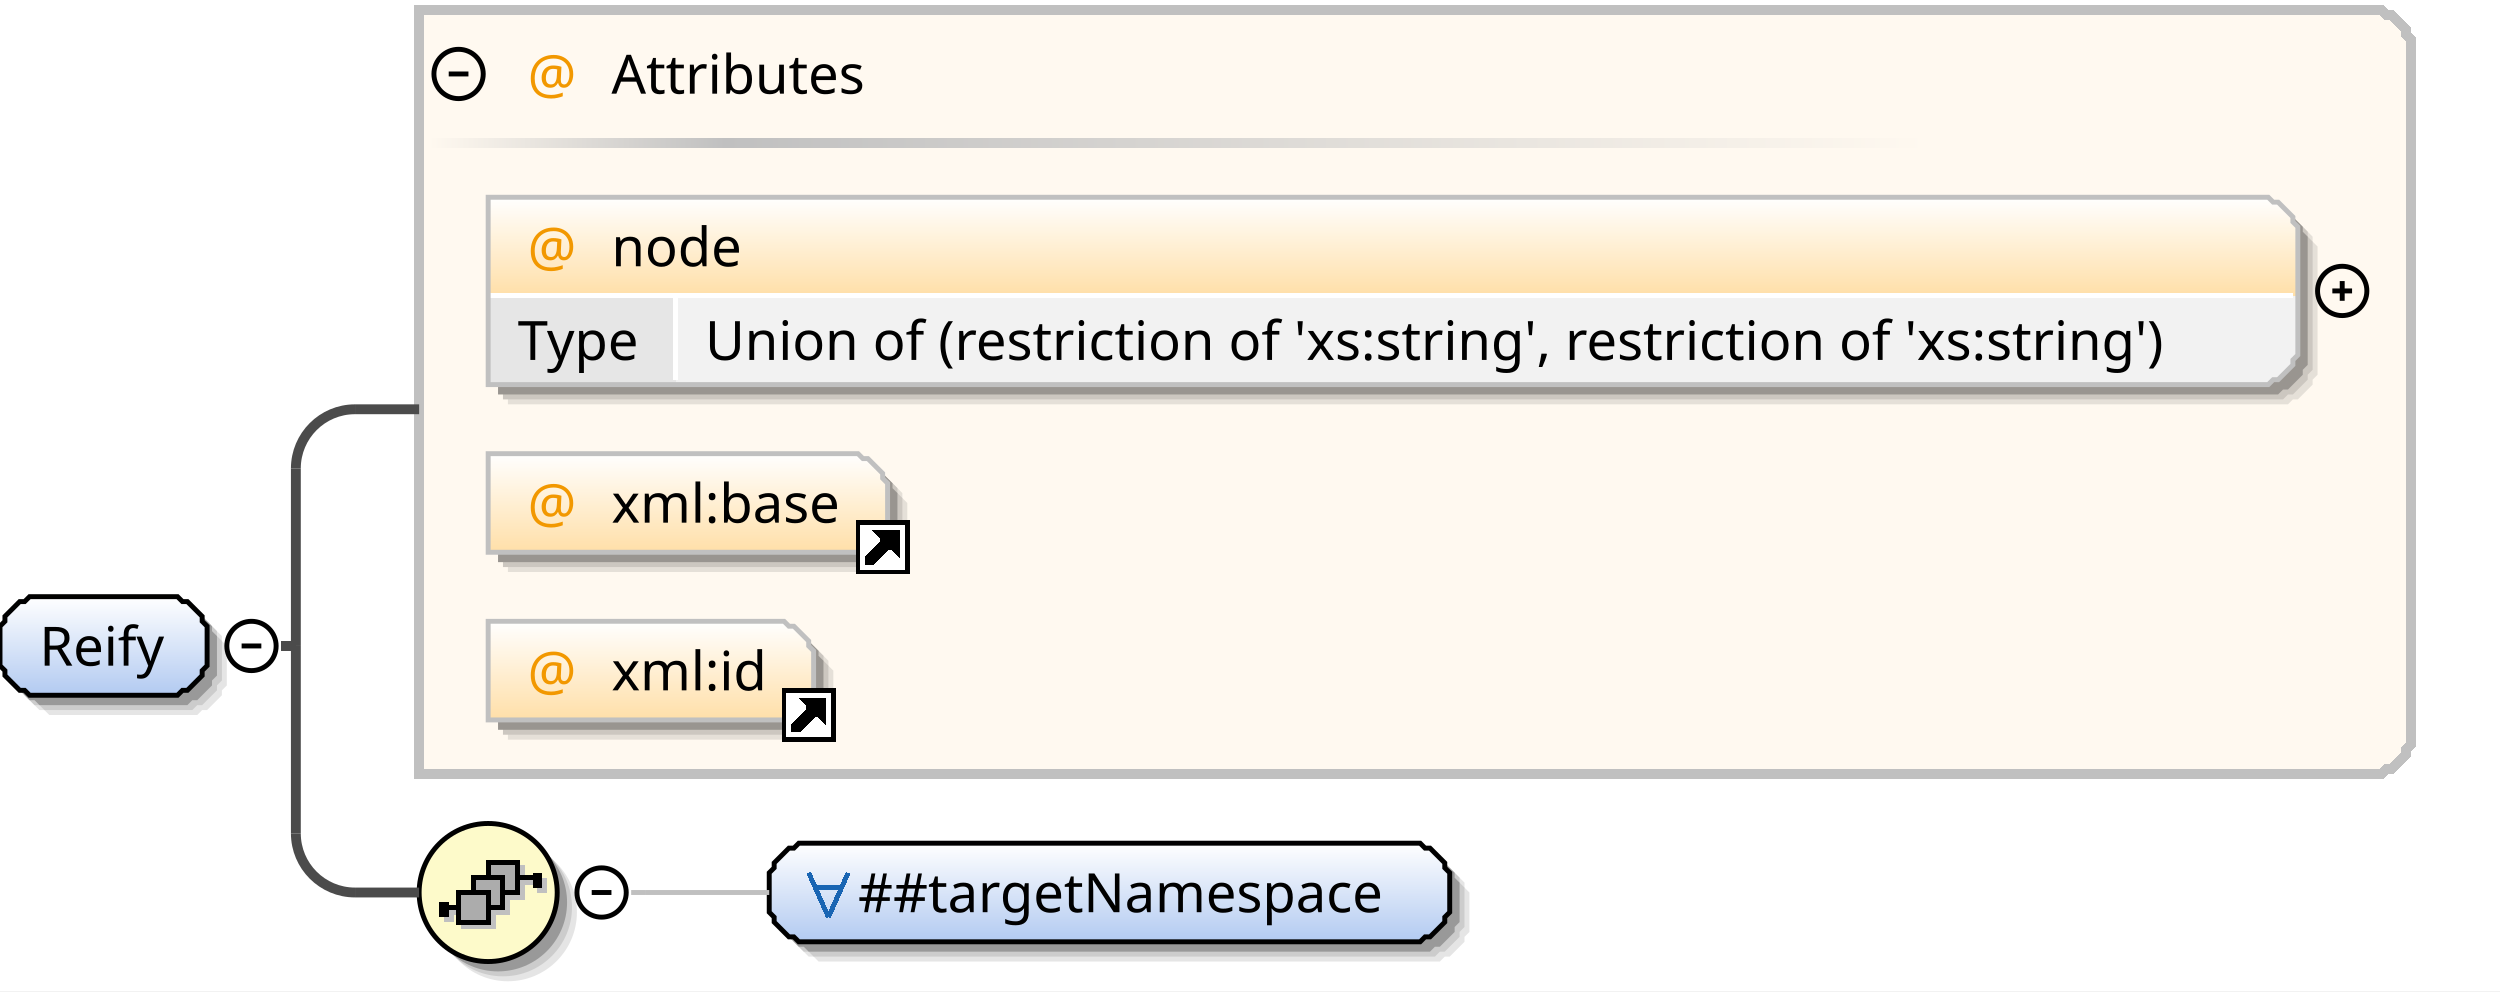
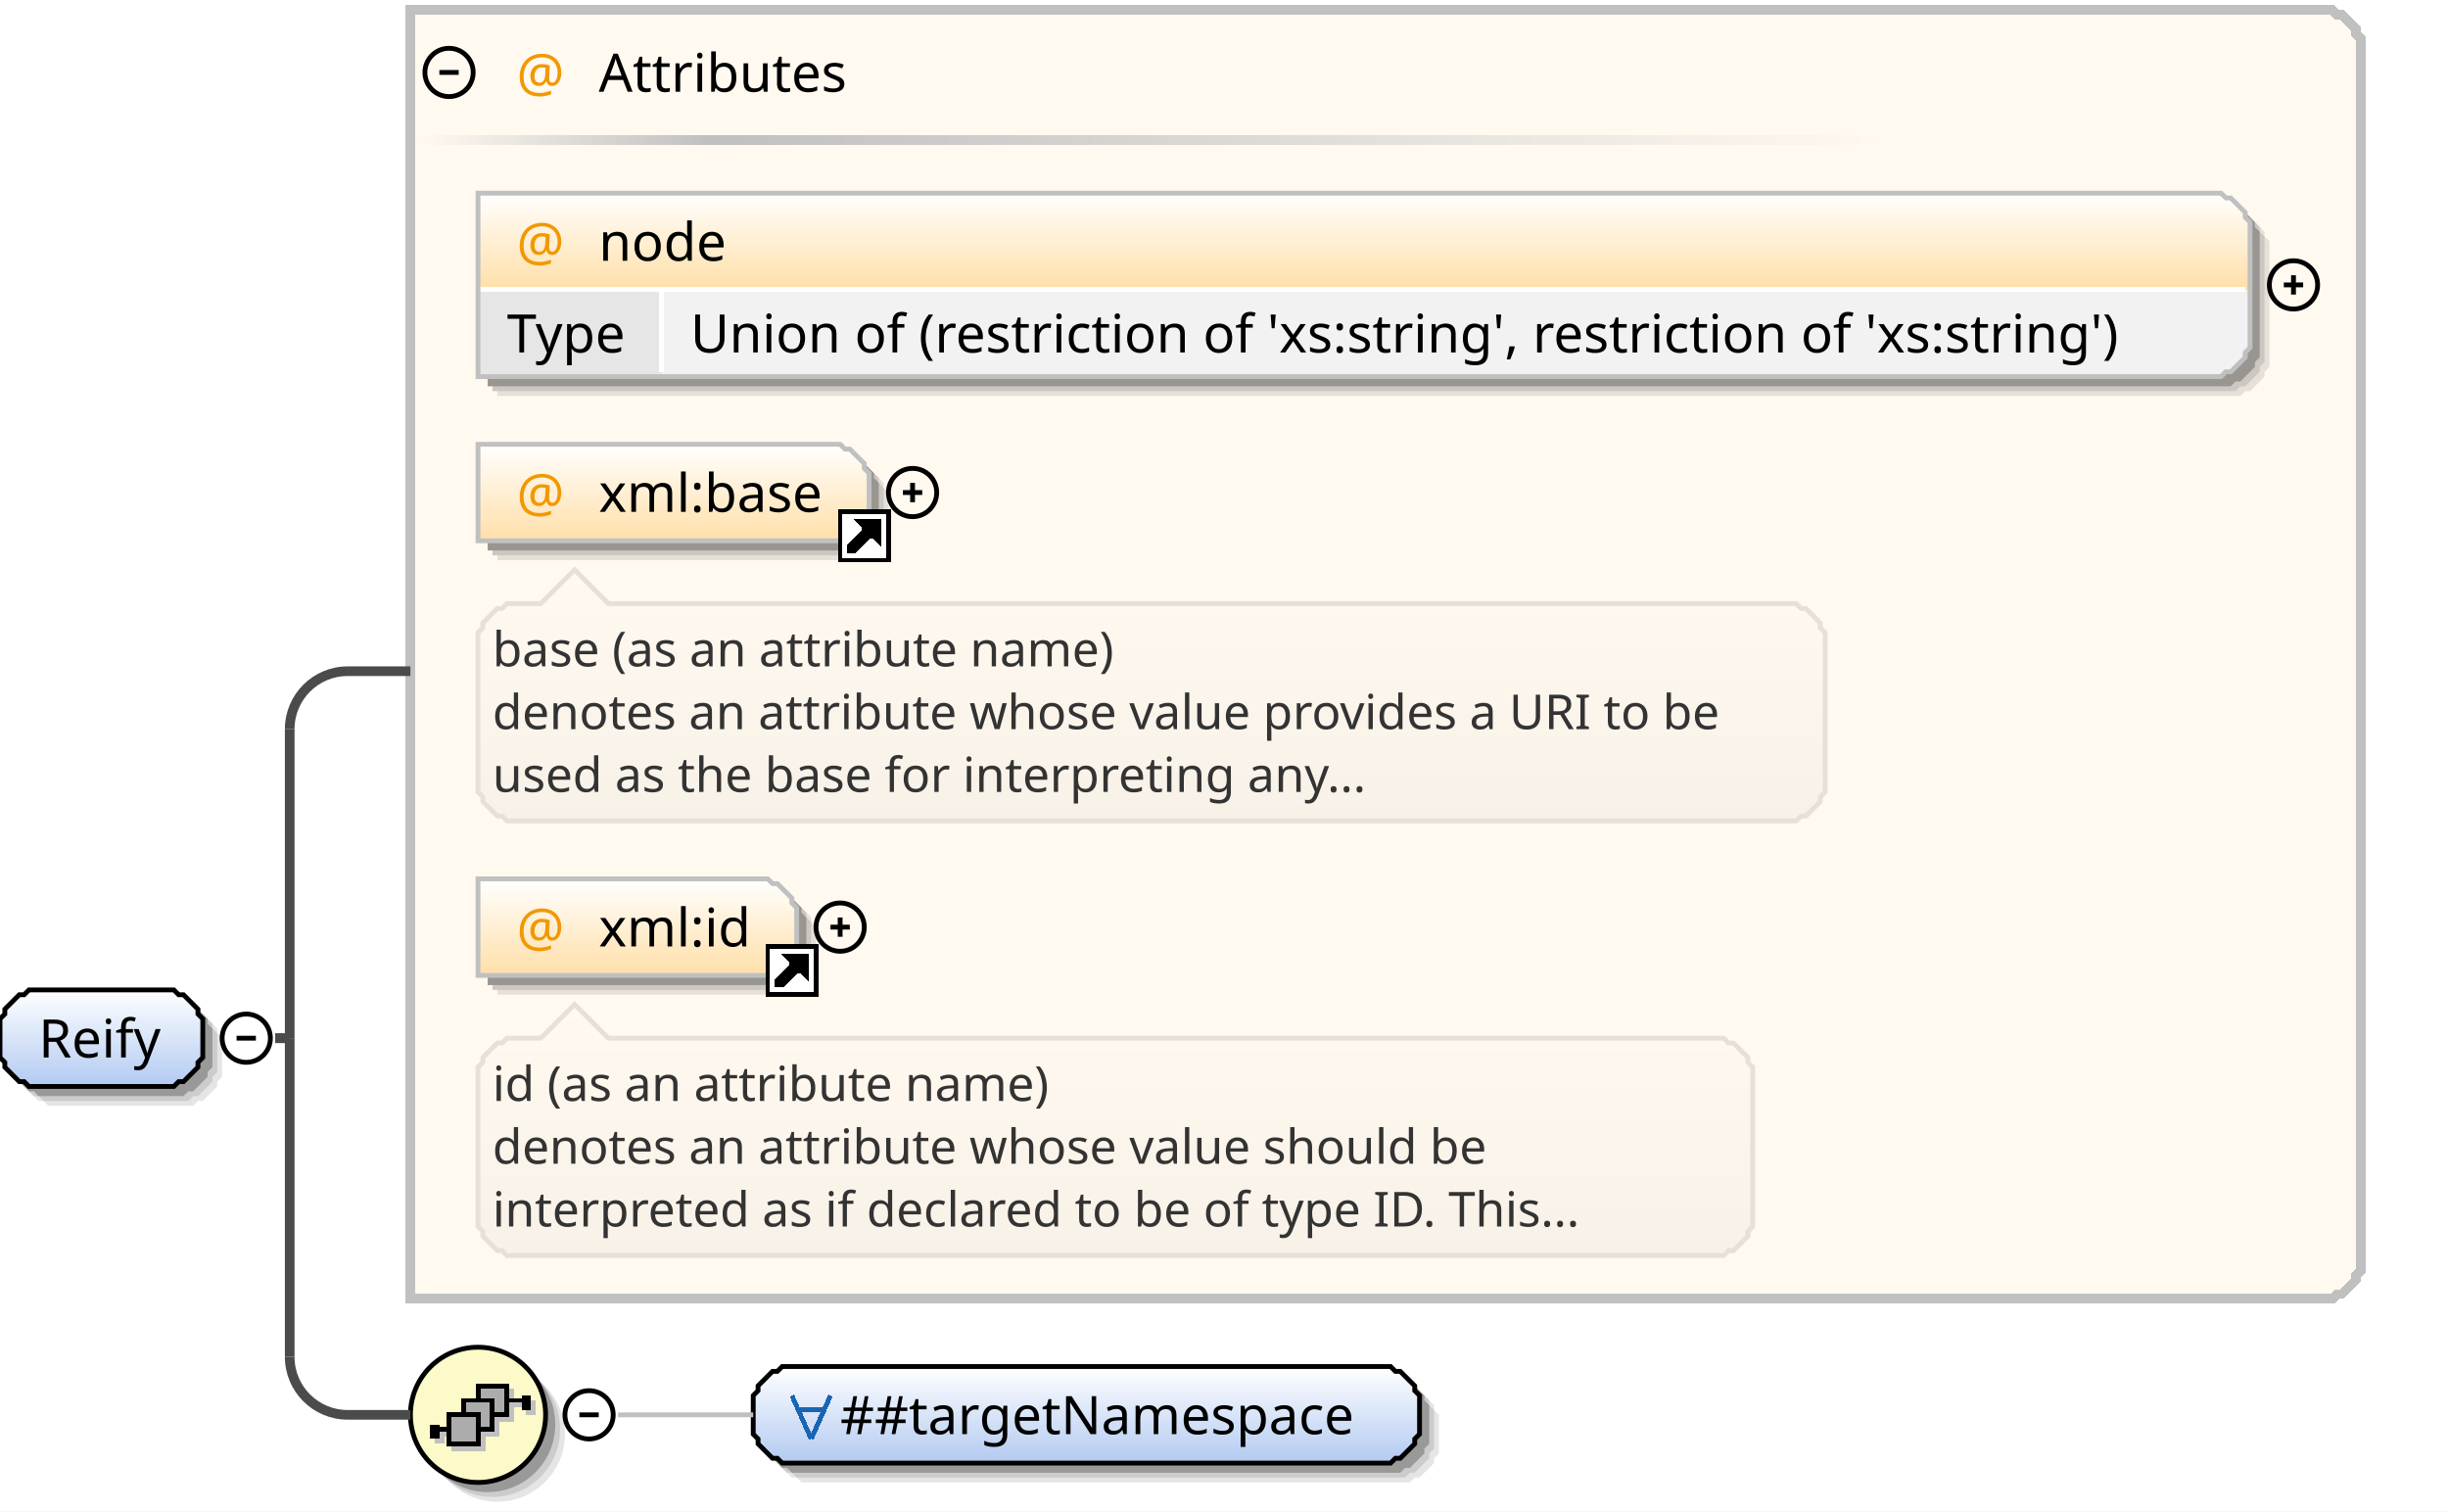
- <svg xmlns="http://www.w3.org/2000/svg" color-interpolation="auto" color-rendering="auto" fill="black" fill-opacity="1" font-family="'Dialog'" font-size="12" font-style="normal" font-weight="normal" height="201" image-rendering="auto" shape-rendering="auto" stroke="black" stroke-dasharray="none" stroke-dashoffset="0" stroke-linecap="square" stroke-linejoin="miter" stroke-miterlimit="10" stroke-opacity="1" stroke-width="1" text-rendering="auto" width="507">
+ <svg xmlns="http://www.w3.org/2000/svg" color-interpolation="auto" color-rendering="auto" fill="black" fill-opacity="1" font-family="'Dialog'" font-size="12" font-style="normal" font-weight="normal" height="313" image-rendering="auto" shape-rendering="auto" stroke="black" stroke-dasharray="none" stroke-dashoffset="0" stroke-linecap="square" stroke-linejoin="miter" stroke-miterlimit="10" stroke-opacity="1" stroke-width="1" text-rendering="auto" width="507">
  <defs id="genericDefs" />
  <g>
    <defs id="defs1">
-       <linearGradient gradientUnits="userSpaceOnUse" id="linearGradient1" spreadMethod="pad" x1="0" x2="0" y1="121" y2="141">
+       <linearGradient gradientUnits="userSpaceOnUse" id="linearGradient1" spreadMethod="pad" x1="0" x2="0" y1="205" y2="225">
        <stop offset="0%" stop-color="white" stop-opacity="1" />
        <stop offset="100%" stop-color="rgb(178,202,241)" stop-opacity="1" />
      </linearGradient>
      <linearGradient gradientUnits="userSpaceOnUse" id="linearGradient2" spreadMethod="pad" x1="147" x2="391" y1="28" y2="28">
        <stop offset="0%" stop-color="silver" stop-opacity="1" />
        <stop offset="100%" stop-color="rgb(255,249,240)" stop-opacity="1" />
      </linearGradient>
      <linearGradient gradientUnits="userSpaceOnUse" id="linearGradient3" spreadMethod="pad" x1="87" x2="147" y1="28" y2="28">
        <stop offset="0%" stop-color="rgb(255,249,240)" stop-opacity="1" />
        <stop offset="100%" stop-color="silver" stop-opacity="1" />
      </linearGradient>
      <linearGradient gradientUnits="userSpaceOnUse" id="linearGradient4" spreadMethod="pad" x1="99" x2="99" y1="40" y2="60">
        <stop offset="0%" stop-color="white" stop-opacity="1" />
        <stop offset="100%" stop-color="rgb(255,223,168)" stop-opacity="1" />
      </linearGradient>
      <linearGradient gradientUnits="userSpaceOnUse" id="linearGradient5" spreadMethod="pad" x1="99" x2="99" y1="92" y2="112">
        <stop offset="0%" stop-color="white" stop-opacity="1" />
        <stop offset="100%" stop-color="rgb(255,223,168)" stop-opacity="1" />
      </linearGradient>
-       <linearGradient gradientUnits="userSpaceOnUse" id="linearGradient6" spreadMethod="pad" x1="99" x2="99" y1="126" y2="146">
+       <linearGradient gradientUnits="userSpaceOnUse" id="linearGradient6" spreadMethod="pad" x1="99" x2="99" y1="118" y2="170">
+         <stop offset="0%" stop-color="rgb(255,249,240)" stop-opacity="1" />
+         <stop offset="100%" stop-color="rgb(247,241,232)" stop-opacity="1" />
+       </linearGradient>
+       <linearGradient gradientUnits="userSpaceOnUse" id="linearGradient7" spreadMethod="pad" x1="99" x2="99" y1="182" y2="202">
        <stop offset="0%" stop-color="white" stop-opacity="1" />
        <stop offset="100%" stop-color="rgb(255,223,168)" stop-opacity="1" />
      </linearGradient>
-       <linearGradient gradientUnits="userSpaceOnUse" id="linearGradient7" spreadMethod="pad" x1="85" x2="85" y1="167" y2="195">
+       <linearGradient gradientUnits="userSpaceOnUse" id="linearGradient8" spreadMethod="pad" x1="99" x2="99" y1="208" y2="260">
+         <stop offset="0%" stop-color="rgb(255,249,240)" stop-opacity="1" />
+         <stop offset="100%" stop-color="rgb(247,241,232)" stop-opacity="1" />
+       </linearGradient>
+       <linearGradient gradientUnits="userSpaceOnUse" id="linearGradient9" spreadMethod="pad" x1="85" x2="85" y1="279" y2="307">
        <stop offset="0%" stop-color="rgb(253,250,202)" stop-opacity="1" />
        <stop offset="100%" stop-color="rgb(253,250,202)" stop-opacity="1" />
      </linearGradient>
-       <linearGradient gradientUnits="userSpaceOnUse" id="linearGradient8" spreadMethod="pad" x1="156" x2="156" y1="171" y2="191">
+       <linearGradient gradientUnits="userSpaceOnUse" id="linearGradient10" spreadMethod="pad" x1="156" x2="156" y1="283" y2="303">
        <stop offset="0%" stop-color="white" stop-opacity="1" />
        <stop offset="100%" stop-color="rgb(178,202,241)" stop-opacity="1" />
      </linearGradient>
      <clipPath clipPathUnits="userSpaceOnUse" id="clipPath1">
-         <path d="M0 0 L507 0 L507 201 L0 201 L0 0 Z" />
+         <path d="M0 0 L507 0 L507 313 L0 313 L0 0 Z" />
      </clipPath>
    </defs>
    <g fill="white" stroke="white" text-rendering="geometricPrecision">
-       <rect clip-path="url(#clipPath1)" height="201" stroke="none" width="507" x="0" y="0" />
+       <rect clip-path="url(#clipPath1)" height="313" stroke="none" width="507" x="0" y="0" />
    </g>
    <g fill="rgb(229,229,229)" font-family="sans-serif" font-size="11" stroke="rgb(229,229,229)" text-rendering="geometricPrecision">
-       <polygon clip-path="url(#clipPath1)" points=" 4 131 5 130 5 129 6 128 7 127 8 126 9 126 10 125 40 125 41 126 42 126 43 127 44 128 45 129 45 130 46 131 46 139 45 140 45 141 44 142 43 143 42 144 41 144 40 145 10 145 9 144 8 144 7 143 6 142 5 141 5 140 4 139" stroke="none" />
-       <polygon clip-path="url(#clipPath1)" fill="rgb(204,204,204)" points=" 3 130 4 129 4 128 5 127 6 126 7 125 8 125 9 124 39 124 40 125 41 125 42 126 43 127 44 128 44 129 45 130 45 138 44 139 44 140 43 141 42 142 41 143 40 143 39 144 9 144 8 143 7 143 6 142 5 141 4 140 4 139 3 138" stroke="none" />
-       <polygon clip-path="url(#clipPath1)" fill="rgb(153,153,153)" points=" 2 129 3 128 3 127 4 126 5 125 6 124 7 124 8 123 38 123 39 124 40 124 41 125 42 126 43 127 43 128 44 129 44 137 43 138 43 139 42 140 41 141 40 142 39 142 38 143 8 143 7 142 6 142 5 141 4 140 3 139 3 138 2 137" stroke="none" />
-       <polygon clip-path="url(#clipPath1)" fill="url(#linearGradient1)" points=" 0 127 1 126 1 125 2 124 3 123 4 122 5 122 6 121 36 121 37 122 38 122 39 123 40 124 41 125 41 126 42 127 42 135 41 136 41 137 40 138 39 139 38 140 37 140 36 141 6 141 5 140 4 140 3 139 2 138 1 137 1 136 0 135" shape-rendering="crispEdges" stroke="none" />
-       <polygon clip-path="url(#clipPath1)" fill="none" points=" 0 127 1 126 1 125 2 124 3 123 4 122 5 122 6 121 36 121 37 122 38 122 39 123 40 124 41 125 41 126 42 127 42 135 41 136 41 137 40 138 39 139 38 140 37 140 36 141 6 141 5 140 4 140 3 139 2 138 1 137 1 136 0 135" stroke="black" stroke-linecap="butt" />
+       <polygon clip-path="url(#clipPath1)" points=" 4 215 5 214 5 213 6 212 7 211 8 210 9 210 10 209 40 209 41 210 42 210 43 211 44 212 45 213 45 214 46 215 46 223 45 224 45 225 44 226 43 227 42 228 41 228 40 229 10 229 9 228 8 228 7 227 6 226 5 225 5 224 4 223" stroke="none" />
+       <polygon clip-path="url(#clipPath1)" fill="rgb(204,204,204)" points=" 3 214 4 213 4 212 5 211 6 210 7 209 8 209 9 208 39 208 40 209 41 209 42 210 43 211 44 212 44 213 45 214 45 222 44 223 44 224 43 225 42 226 41 227 40 227 39 228 9 228 8 227 7 227 6 226 5 225 4 224 4 223 3 222" stroke="none" />
+       <polygon clip-path="url(#clipPath1)" fill="rgb(153,153,153)" points=" 2 213 3 212 3 211 4 210 5 209 6 208 7 208 8 207 38 207 39 208 40 208 41 209 42 210 43 211 43 212 44 213 44 221 43 222 43 223 42 224 41 225 40 226 39 226 38 227 8 227 7 226 6 226 5 225 4 224 3 223 3 222 2 221" stroke="none" />
+       <polygon clip-path="url(#clipPath1)" fill="url(#linearGradient1)" points=" 0 211 1 210 1 209 2 208 3 207 4 206 5 206 6 205 36 205 37 206 38 206 39 207 40 208 41 209 41 210 42 211 42 219 41 220 41 221 40 222 39 223 38 224 37 224 36 225 6 225 5 224 4 224 3 223 2 222 1 221 1 220 0 219" shape-rendering="crispEdges" stroke="none" />
+       <polygon clip-path="url(#clipPath1)" fill="none" points=" 0 211 1 210 1 209 2 208 3 207 4 206 5 206 6 205 36 205 37 206 38 206 39 207 40 208 41 209 41 210 42 211 42 219 41 220 41 221 40 222 39 223 38 224 37 224 36 225 6 225 5 224 4 224 3 223 2 222 1 221 1 220 0 219" stroke="black" stroke-linecap="butt" />
    </g>
    <g font-family="sans-serif" font-size="11" shape-rendering="crispEdges" stroke-linecap="butt" text-rendering="geometricPrecision">
-       <text clip-path="url(#clipPath1)" stroke="none" x="8" xml:space="preserve" y="135">Reify</text>
-       <circle clip-path="url(#clipPath1)" cx="51" cy="131" fill="none" r="5" shape-rendering="auto" />
-       <line clip-path="url(#clipPath1)" fill="none" shape-rendering="auto" x1="49" x2="53" y1="131" y2="131" />
-       <polygon clip-path="url(#clipPath1)" fill="rgb(255,249,240)" points=" 85 2 483 2 484 3 485 3 486 4 487 5 488 6 488 7 489 8 489 151 488 152 488 153 487 154 486 155 485 156 484 156 483 157 85 157" stroke="none" stroke-width="2" />
-       <polygon clip-path="url(#clipPath1)" fill="none" points=" 85 2 483 2 484 3 485 3 486 4 487 5 488 6 488 7 489 8 489 151 488 152 488 153 487 154 486 155 485 156 484 156 483 157 85 157" stroke="silver" stroke-width="2" />
+       <text clip-path="url(#clipPath1)" stroke="none" x="8" xml:space="preserve" y="219">Reify</text>
+       <circle clip-path="url(#clipPath1)" cx="51" cy="215" fill="none" r="5" shape-rendering="auto" />
+       <line clip-path="url(#clipPath1)" fill="none" shape-rendering="auto" x1="49" x2="53" y1="215" y2="215" />
+       <polygon clip-path="url(#clipPath1)" fill="rgb(255,249,240)" points=" 85 2 483 2 484 3 485 3 486 4 487 5 488 6 488 7 489 8 489 263 488 264 488 265 487 266 486 267 485 268 484 268 483 269 85 269" stroke="none" stroke-width="2" />
+       <polygon clip-path="url(#clipPath1)" fill="none" points=" 85 2 483 2 484 3 485 3 486 4 487 5 488 6 488 7 489 8 489 263 488 264 488 265 487 266 486 267 485 268 484 268 483 269 85 269" stroke="silver" stroke-width="2" />
      <rect clip-path="url(#clipPath1)" fill="url(#linearGradient2)" height="2" stroke="none" stroke-width="2" width="244" x="147" y="28" />
      <rect clip-path="url(#clipPath1)" fill="url(#linearGradient3)" height="2" stroke="none" stroke-width="2" width="60" x="87" y="28" />
      <text clip-path="url(#clipPath1)" fill="rgb(242,152,0)" stroke="none" x="107" xml:space="preserve" y="19">@</text>
      <text clip-path="url(#clipPath1)" stroke="none" x="124" xml:space="preserve" y="19">Attributes</text>
      <circle clip-path="url(#clipPath1)" cx="93" cy="15" fill="none" r="5" shape-rendering="auto" />
      <line clip-path="url(#clipPath1)" fill="none" shape-rendering="auto" x1="91" x2="95" y1="15" y2="15" />
      <polygon clip-path="url(#clipPath1)" fill="rgb(229,224,216)" points=" 103 44 464 44 465 45 466 45 467 46 468 47 469 48 469 49 470 50 470 76 469 77 469 78 468 79 467 80 466 81 465 81 464 82 103 82" shape-rendering="auto" stroke="none" />
      <polygon clip-path="url(#clipPath1)" fill="rgb(204,199,192)" points=" 102 43 463 43 464 44 465 44 466 45 467 46 468 47 468 48 469 49 469 75 468 76 468 77 467 78 466 79 465 80 464 80 463 81 102 81" shape-rendering="auto" stroke="none" />
      <polygon clip-path="url(#clipPath1)" fill="rgb(153,149,144)" points=" 101 42 462 42 463 43 464 43 465 44 466 45 467 46 467 47 468 48 468 74 467 75 467 76 466 77 465 78 464 79 463 79 462 80 101 80" shape-rendering="auto" stroke="none" />
      <polygon clip-path="url(#clipPath1)" fill="url(#linearGradient4)" points=" 99 40 460 40 461 41 462 41 463 42 464 43 465 44 465 45 466 46 466 60 465 60 465 60 464 60 463 60 462 60 461 60 460 60 99 60" stroke="none" />
      <polygon clip-path="url(#clipPath1)" fill="rgb(230,230,230)" points=" 99 60 137 60 137 60 137 60 137 60 137 60 137 60 137 60 137 60 137 72 137 73 137 74 137 75 137 76 137 77 137 77 137 78 99 78" stroke="none" />
      <polygon clip-path="url(#clipPath1)" fill="rgb(242,242,242)" points=" 137 60 460 60 461 60 462 60 463 60 464 60 465 60 465 60 466 60 466 72 465 73 465 74 464 75 463 76 462 77 461 77 460 78 137 78" stroke="none" />
      <line clip-path="url(#clipPath1)" fill="none" stroke="white" x1="99" x2="465" y1="60" y2="60" />
      <text clip-path="url(#clipPath1)" stroke="none" x="105" xml:space="preserve" y="73">Type</text>
      <text clip-path="url(#clipPath1)" stroke="none" x="143" xml:space="preserve" y="73">Union of (restriction of 'xs:string', restriction of 'xs:string')</text>
      <line clip-path="url(#clipPath1)" fill="none" stroke="white" x1="137" x2="137" y1="60" y2="77" />
      <polygon clip-path="url(#clipPath1)" fill="none" points=" 99 40 460 40 461 41 462 41 463 42 464 43 465 44 465 45 466 46 466 72 465 73 465 74 464 75 463 76 462 77 461 77 460 78 99 78" shape-rendering="auto" stroke="silver" />
      <text clip-path="url(#clipPath1)" fill="rgb(242,152,0)" stroke="none" x="107" xml:space="preserve" y="54">@</text>
      <text clip-path="url(#clipPath1)" stroke="none" x="124" xml:space="preserve" y="54">node</text>
      <circle clip-path="url(#clipPath1)" cx="475" cy="59" fill="none" r="5" shape-rendering="auto" />
      <line clip-path="url(#clipPath1)" fill="none" shape-rendering="auto" x1="473" x2="477" y1="59" y2="59" />
      <line clip-path="url(#clipPath1)" fill="none" shape-rendering="auto" x1="475" x2="475" y1="57" y2="61" />
      <polygon clip-path="url(#clipPath1)" fill="rgb(229,224,216)" points=" 103 96 178 96 179 97 180 97 181 98 182 99 183 100 183 101 184 102 184 110 183 111 183 112 182 113 181 114 180 115 179 115 178 116 103 116" shape-rendering="auto" stroke="none" />
      <polygon clip-path="url(#clipPath1)" fill="rgb(204,199,192)" points=" 102 95 177 95 178 96 179 96 180 97 181 98 182 99 182 100 183 101 183 109 182 110 182 111 181 112 180 113 179 114 178 114 177 115 102 115" shape-rendering="auto" stroke="none" />
      <polygon clip-path="url(#clipPath1)" fill="rgb(153,149,144)" points=" 101 94 176 94 177 95 178 95 179 96 180 97 181 98 181 99 182 100 182 108 181 109 181 110 180 111 179 112 178 113 177 113 176 114 101 114" shape-rendering="auto" stroke="none" />
      <polygon clip-path="url(#clipPath1)" fill="url(#linearGradient5)" points=" 99 92 174 92 175 93 176 93 177 94 178 95 179 96 179 97 180 98 180 106 179 107 179 108 178 109 177 110 176 111 175 111 174 112 99 112" stroke="none" />
      <polygon clip-path="url(#clipPath1)" fill="none" points=" 99 92 174 92 175 93 176 93 177 94 178 95 179 96 179 97 180 98 180 106 179 107 179 108 178 109 177 110 176 111 175 111 174 112 99 112" shape-rendering="auto" stroke="silver" />
      <text clip-path="url(#clipPath1)" fill="rgb(242,152,0)" stroke="none" x="107" xml:space="preserve" y="106">@</text>
      <text clip-path="url(#clipPath1)" stroke="none" x="124" xml:space="preserve" y="106">xml:base</text>
      <rect clip-path="url(#clipPath1)" fill="white" height="10" stroke="none" width="10" x="174" y="106" />
      <polygon clip-path="url(#clipPath1)" fill="none" points=" 176 114 176 113 179 110 179 109 178 108 182 108 182 112 181 111 180 111 177 114" />
      <polygon clip-path="url(#clipPath1)" points=" 176 114 176 113 179 110 179 109 178 108 182 108 182 112 181 111 180 111 177 114" stroke="none" />
      <rect clip-path="url(#clipPath1)" fill="none" height="10" width="10" x="174" y="106" />
-       <polygon clip-path="url(#clipPath1)" fill="rgb(229,224,216)" points=" 103 130 163 130 164 131 165 131 166 132 167 133 168 134 168 135 169 136 169 144 168 145 168 146 167 147 166 148 165 149 164 149 163 150 103 150" shape-rendering="auto" stroke="none" />
-       <polygon clip-path="url(#clipPath1)" fill="rgb(204,199,192)" points=" 102 129 162 129 163 130 164 130 165 131 166 132 167 133 167 134 168 135 168 143 167 144 167 145 166 146 165 147 164 148 163 148 162 149 102 149" shape-rendering="auto" stroke="none" />
-       <polygon clip-path="url(#clipPath1)" fill="rgb(153,149,144)" points=" 101 128 161 128 162 129 163 129 164 130 165 131 166 132 166 133 167 134 167 142 166 143 166 144 165 145 164 146 163 147 162 147 161 148 101 148" shape-rendering="auto" stroke="none" />
-       <polygon clip-path="url(#clipPath1)" fill="url(#linearGradient6)" points=" 99 126 159 126 160 127 161 127 162 128 163 129 164 130 164 131 165 132 165 140 164 141 164 142 163 143 162 144 161 145 160 145 159 146 99 146" stroke="none" />
-       <polygon clip-path="url(#clipPath1)" fill="none" points=" 99 126 159 126 160 127 161 127 162 128 163 129 164 130 164 131 165 132 165 140 164 141 164 142 163 143 162 144 161 145 160 145 159 146 99 146" shape-rendering="auto" stroke="silver" />
-       <text clip-path="url(#clipPath1)" fill="rgb(242,152,0)" stroke="none" x="107" xml:space="preserve" y="140">@</text>
-       <text clip-path="url(#clipPath1)" stroke="none" x="124" xml:space="preserve" y="140">xml:id</text>
-       <rect clip-path="url(#clipPath1)" fill="white" height="10" stroke="none" width="10" x="159" y="140" />
-       <polygon clip-path="url(#clipPath1)" fill="none" points=" 161 148 161 147 164 144 164 143 163 142 167 142 167 146 166 145 165 145 162 148" />
-       <polygon clip-path="url(#clipPath1)" points=" 161 148 161 147 164 144 164 143 163 142 167 142 167 146 166 145 165 145 162 148" stroke="none" />
-       <rect clip-path="url(#clipPath1)" fill="none" height="10" width="10" x="159" y="140" />
-       <circle clip-path="url(#clipPath1)" cx="103" cy="185" fill="rgb(229,229,229)" r="14" shape-rendering="auto" stroke="none" />
-       <circle clip-path="url(#clipPath1)" cx="102" cy="184" fill="rgb(204,204,204)" r="14" shape-rendering="auto" stroke="none" />
-       <circle clip-path="url(#clipPath1)" cx="101" cy="183" fill="rgb(153,153,153)" r="14" shape-rendering="auto" stroke="none" />
-       <circle clip-path="url(#clipPath1)" cx="99" cy="181" fill="url(#linearGradient7)" r="14" stroke="none" />
-       <circle clip-path="url(#clipPath1)" cx="99" cy="181" fill="none" r="14" shape-rendering="auto" />
-       <line clip-path="url(#clipPath1)" fill="none" stroke="silver" x1="106" x2="110" y1="179" y2="179" />
-       <rect clip-path="url(#clipPath1)" fill="silver" height="3" stroke="none" width="2" x="109" y="178" />
-       <rect clip-path="url(#clipPath1)" fill="silver" height="6" stroke="none" width="6" x="100" y="176" />
-       <rect clip-path="url(#clipPath1)" fill="none" height="6" stroke="silver" width="6" x="100" y="176" />
-       <rect clip-path="url(#clipPath1)" fill="silver" height="6" stroke="none" width="6" x="97" y="179" />
-       <rect clip-path="url(#clipPath1)" fill="none" height="6" stroke="silver" width="6" x="97" y="179" />
-       <rect clip-path="url(#clipPath1)" fill="silver" height="6" stroke="none" width="6" x="94" y="182" />
-       <rect clip-path="url(#clipPath1)" fill="none" height="6" stroke="silver" width="6" x="94" y="182" />
-       <line clip-path="url(#clipPath1)" fill="none" stroke="silver" x1="94" x2="90" y1="185" y2="185" />
-       <rect clip-path="url(#clipPath1)" fill="silver" height="3" stroke="none" width="2" x="90" y="184" />
-       <line clip-path="url(#clipPath1)" fill="none" x1="105" x2="109" y1="178" y2="178" />
-       <rect clip-path="url(#clipPath1)" height="3" stroke="none" width="2" x="108" y="177" />
-       <rect clip-path="url(#clipPath1)" fill="rgb(172,172,172)" height="6" stroke="none" width="6" x="99" y="175" />
-       <rect clip-path="url(#clipPath1)" fill="none" height="6" width="6" x="99" y="175" />
-       <rect clip-path="url(#clipPath1)" fill="rgb(172,172,172)" height="6" stroke="none" width="6" x="96" y="178" />
-       <rect clip-path="url(#clipPath1)" fill="none" height="6" width="6" x="96" y="178" />
-       <rect clip-path="url(#clipPath1)" fill="rgb(172,172,172)" height="6" stroke="none" width="6" x="93" y="181" />
-       <rect clip-path="url(#clipPath1)" fill="none" height="6" width="6" x="93" y="181" />
-       <line clip-path="url(#clipPath1)" fill="none" x1="93" x2="89" y1="184" y2="184" />
-       <rect clip-path="url(#clipPath1)" height="3" stroke="none" width="2" x="89" y="183" />
-       <circle clip-path="url(#clipPath1)" cx="122" cy="181" fill="none" r="5" shape-rendering="auto" />
-       <line clip-path="url(#clipPath1)" fill="none" shape-rendering="auto" x1="120" x2="124" y1="181" y2="181" />
-       <polygon clip-path="url(#clipPath1)" fill="rgb(229,229,229)" points=" 160 181 161 180 161 179 162 178 163 177 164 176 165 176 166 175 292 175 293 176 294 176 295 177 296 178 297 179 297 180 298 181 298 189 297 190 297 191 296 192 295 193 294 194 293 194 292 195 166 195 165 194 164 194 163 193 162 192 161 191 161 190 160 189" shape-rendering="auto" stroke="none" />
-       <polygon clip-path="url(#clipPath1)" fill="rgb(204,204,204)" points=" 159 180 160 179 160 178 161 177 162 176 163 175 164 175 165 174 291 174 292 175 293 175 294 176 295 177 296 178 296 179 297 180 297 188 296 189 296 190 295 191 294 192 293 193 292 193 291 194 165 194 164 193 163 193 162 192 161 191 160 190 160 189 159 188" shape-rendering="auto" stroke="none" />
-       <polygon clip-path="url(#clipPath1)" fill="rgb(153,153,153)" points=" 158 179 159 178 159 177 160 176 161 175 162 174 163 174 164 173 290 173 291 174 292 174 293 175 294 176 295 177 295 178 296 179 296 187 295 188 295 189 294 190 293 191 292 192 291 192 290 193 164 193 163 192 162 192 161 191 160 190 159 189 159 188 158 187" shape-rendering="auto" stroke="none" />
-       <polygon clip-path="url(#clipPath1)" fill="url(#linearGradient8)" points=" 156 177 157 176 157 175 158 174 159 173 160 172 161 172 162 171 288 171 289 172 290 172 291 173 292 174 293 175 293 176 294 177 294 185 293 186 293 187 292 188 291 189 290 190 289 190 288 191 162 191 161 190 160 190 159 189 158 188 157 187 157 186 156 185" stroke="none" />
-       <polygon clip-path="url(#clipPath1)" fill="none" points=" 156 177 157 176 157 175 158 174 159 173 160 172 161 172 162 171 288 171 289 172 290 172 291 173 292 174 293 175 293 176 294 177 294 185 293 186 293 187 292 188 291 189 290 190 289 190 288 191 162 191 161 190 160 190 159 189 158 188 157 187 157 186 156 185" shape-rendering="auto" />
-       <line clip-path="url(#clipPath1)" fill="none" stroke="rgb(25,101,179)" x1="164" x2="168" y1="177" y2="186" />
-       <line clip-path="url(#clipPath1)" fill="none" stroke="rgb(25,101,179)" x1="168" x2="172" y1="186" y2="177" />
-       <line clip-path="url(#clipPath1)" fill="none" stroke="rgb(25,101,179)" x1="165" x2="171" y1="180" y2="180" />
-       <text clip-path="url(#clipPath1)" stroke="none" x="174" xml:space="preserve" y="185">##targetNamespace</text>
-       <line clip-path="url(#clipPath1)" fill="none" shape-rendering="auto" stroke="silver" x1="128" x2="131" y1="181" y2="181" />
-       <line clip-path="url(#clipPath1)" fill="none" shape-rendering="auto" stroke="silver" x1="131" x2="131" y1="181" y2="181" />
-       <line clip-path="url(#clipPath1)" fill="none" shape-rendering="auto" stroke="silver" x1="131" x2="156" y1="181" y2="181" />
+       <circle clip-path="url(#clipPath1)" cx="189" cy="102" fill="none" r="5" shape-rendering="auto" />
+       <line clip-path="url(#clipPath1)" fill="none" shape-rendering="auto" x1="187" x2="191" y1="102" y2="102" />
+       <line clip-path="url(#clipPath1)" fill="none" shape-rendering="auto" x1="189" x2="189" y1="100" y2="104" />
+       <polygon clip-path="url(#clipPath1)" fill="url(#linearGradient6)" points=" 99 131 100 130 100 129 101 128 102 127 103 126 104 126 105 125 112 125 119 118 126 125 372 125 373 126 374 126 375 127 376 128 377 129 377 130 378 131 378 164 377 165 377 166 376 167 375 168 374 169 373 169 372 170 105 170 104 169 103 169 102 168 101 167 100 166 100 165 99 164" stroke="none" />
+       <polygon clip-path="url(#clipPath1)" fill="none" points=" 99 131 100 130 100 129 101 128 102 127 103 126 104 126 105 125 112 125 119 118 126 125 372 125 373 126 374 126 375 127 376 128 377 129 377 130 378 131 378 164 377 165 377 166 376 167 375 168 374 169 373 169 372 170 105 170 104 169 103 169 102 168 101 167 100 166 100 165 99 164" shape-rendering="auto" stroke="rgb(229,224,216)" />
+       <text clip-path="url(#clipPath1)" fill="rgb(51,51,51)" font-size="10" stroke="none" x="102" xml:space="preserve" y="138">base (as an attribute name)</text>
+       <text clip-path="url(#clipPath1)" fill="rgb(51,51,51)" font-size="10" stroke="none" x="102" xml:space="preserve" y="151">denotes an attribute whose value provides a URI to be </text>
+       <text clip-path="url(#clipPath1)" fill="rgb(51,51,51)" font-size="10" stroke="none" x="102" xml:space="preserve" y="164">used as the base for interpreting any...</text>
+       <polygon clip-path="url(#clipPath1)" fill="rgb(229,224,216)" points=" 103 186 163 186 164 187 165 187 166 188 167 189 168 190 168 191 169 192 169 200 168 201 168 202 167 203 166 204 165 205 164 205 163 206 103 206" shape-rendering="auto" stroke="none" />
+       <polygon clip-path="url(#clipPath1)" fill="rgb(204,199,192)" points=" 102 185 162 185 163 186 164 186 165 187 166 188 167 189 167 190 168 191 168 199 167 200 167 201 166 202 165 203 164 204 163 204 162 205 102 205" shape-rendering="auto" stroke="none" />
+       <polygon clip-path="url(#clipPath1)" fill="rgb(153,149,144)" points=" 101 184 161 184 162 185 163 185 164 186 165 187 166 188 166 189 167 190 167 198 166 199 166 200 165 201 164 202 163 203 162 203 161 204 101 204" shape-rendering="auto" stroke="none" />
+       <polygon clip-path="url(#clipPath1)" fill="url(#linearGradient7)" points=" 99 182 159 182 160 183 161 183 162 184 163 185 164 186 164 187 165 188 165 196 164 197 164 198 163 199 162 200 161 201 160 201 159 202 99 202" stroke="none" />
+       <polygon clip-path="url(#clipPath1)" fill="none" points=" 99 182 159 182 160 183 161 183 162 184 163 185 164 186 164 187 165 188 165 196 164 197 164 198 163 199 162 200 161 201 160 201 159 202 99 202" shape-rendering="auto" stroke="silver" />
+       <text clip-path="url(#clipPath1)" fill="rgb(242,152,0)" stroke="none" x="107" xml:space="preserve" y="196">@</text>
+       <text clip-path="url(#clipPath1)" stroke="none" x="124" xml:space="preserve" y="196">xml:id</text>
+       <rect clip-path="url(#clipPath1)" fill="white" height="10" stroke="none" width="10" x="159" y="196" />
+       <polygon clip-path="url(#clipPath1)" fill="none" points=" 161 204 161 203 164 200 164 199 163 198 167 198 167 202 166 201 165 201 162 204" />
+       <polygon clip-path="url(#clipPath1)" points=" 161 204 161 203 164 200 164 199 163 198 167 198 167 202 166 201 165 201 162 204" stroke="none" />
+       <rect clip-path="url(#clipPath1)" fill="none" height="10" width="10" x="159" y="196" />
+       <circle clip-path="url(#clipPath1)" cx="174" cy="192" fill="none" r="5" shape-rendering="auto" />
+       <line clip-path="url(#clipPath1)" fill="none" shape-rendering="auto" x1="172" x2="176" y1="192" y2="192" />
+       <line clip-path="url(#clipPath1)" fill="none" shape-rendering="auto" x1="174" x2="174" y1="190" y2="194" />
+       <polygon clip-path="url(#clipPath1)" fill="url(#linearGradient8)" points=" 99 221 100 220 100 219 101 218 102 217 103 216 104 216 105 215 112 215 119 208 126 215 357 215 358 216 359 216 360 217 361 218 362 219 362 220 363 221 363 254 362 255 362 256 361 257 360 258 359 259 358 259 357 260 105 260 104 259 103 259 102 258 101 257 100 256 100 255 99 254" stroke="none" />
+       <polygon clip-path="url(#clipPath1)" fill="none" points=" 99 221 100 220 100 219 101 218 102 217 103 216 104 216 105 215 112 215 119 208 126 215 357 215 358 216 359 216 360 217 361 218 362 219 362 220 363 221 363 254 362 255 362 256 361 257 360 258 359 259 358 259 357 260 105 260 104 259 103 259 102 258 101 257 100 256 100 255 99 254" shape-rendering="auto" stroke="rgb(229,224,216)" />
+       <text clip-path="url(#clipPath1)" fill="rgb(51,51,51)" font-size="10" stroke="none" x="102" xml:space="preserve" y="228">id (as an attribute name)</text>
+       <text clip-path="url(#clipPath1)" fill="rgb(51,51,51)" font-size="10" stroke="none" x="102" xml:space="preserve" y="241">denotes an attribute whose value should be </text>
+       <text clip-path="url(#clipPath1)" fill="rgb(51,51,51)" font-size="10" stroke="none" x="102" xml:space="preserve" y="254">interpreted as if declared to be of type ID. This...</text>
+       <circle clip-path="url(#clipPath1)" cx="103" cy="297" fill="rgb(229,229,229)" r="14" shape-rendering="auto" stroke="none" />
+       <circle clip-path="url(#clipPath1)" cx="102" cy="296" fill="rgb(204,204,204)" r="14" shape-rendering="auto" stroke="none" />
+       <circle clip-path="url(#clipPath1)" cx="101" cy="295" fill="rgb(153,153,153)" r="14" shape-rendering="auto" stroke="none" />
+       <circle clip-path="url(#clipPath1)" cx="99" cy="293" fill="url(#linearGradient9)" r="14" stroke="none" />
+       <circle clip-path="url(#clipPath1)" cx="99" cy="293" fill="none" r="14" shape-rendering="auto" />
+       <line clip-path="url(#clipPath1)" fill="none" stroke="silver" x1="106" x2="110" y1="291" y2="291" />
+       <rect clip-path="url(#clipPath1)" fill="silver" height="3" stroke="none" width="2" x="109" y="290" />
+       <rect clip-path="url(#clipPath1)" fill="silver" height="6" stroke="none" width="6" x="100" y="288" />
+       <rect clip-path="url(#clipPath1)" fill="none" height="6" stroke="silver" width="6" x="100" y="288" />
+       <rect clip-path="url(#clipPath1)" fill="silver" height="6" stroke="none" width="6" x="97" y="291" />
+       <rect clip-path="url(#clipPath1)" fill="none" height="6" stroke="silver" width="6" x="97" y="291" />
+       <rect clip-path="url(#clipPath1)" fill="silver" height="6" stroke="none" width="6" x="94" y="294" />
+       <rect clip-path="url(#clipPath1)" fill="none" height="6" stroke="silver" width="6" x="94" y="294" />
+       <line clip-path="url(#clipPath1)" fill="none" stroke="silver" x1="94" x2="90" y1="297" y2="297" />
+       <rect clip-path="url(#clipPath1)" fill="silver" height="3" stroke="none" width="2" x="90" y="296" />
+       <line clip-path="url(#clipPath1)" fill="none" x1="105" x2="109" y1="290" y2="290" />
+       <rect clip-path="url(#clipPath1)" height="3" stroke="none" width="2" x="108" y="289" />
+       <rect clip-path="url(#clipPath1)" fill="rgb(172,172,172)" height="6" stroke="none" width="6" x="99" y="287" />
+       <rect clip-path="url(#clipPath1)" fill="none" height="6" width="6" x="99" y="287" />
+       <rect clip-path="url(#clipPath1)" fill="rgb(172,172,172)" height="6" stroke="none" width="6" x="96" y="290" />
+       <rect clip-path="url(#clipPath1)" fill="none" height="6" width="6" x="96" y="290" />
+       <rect clip-path="url(#clipPath1)" fill="rgb(172,172,172)" height="6" stroke="none" width="6" x="93" y="293" />
+       <rect clip-path="url(#clipPath1)" fill="none" height="6" width="6" x="93" y="293" />
+       <line clip-path="url(#clipPath1)" fill="none" x1="93" x2="89" y1="296" y2="296" />
+       <rect clip-path="url(#clipPath1)" height="3" stroke="none" width="2" x="89" y="295" />
+       <circle clip-path="url(#clipPath1)" cx="122" cy="293" fill="none" r="5" shape-rendering="auto" />
+       <line clip-path="url(#clipPath1)" fill="none" shape-rendering="auto" x1="120" x2="124" y1="293" y2="293" />
+       <polygon clip-path="url(#clipPath1)" fill="rgb(229,229,229)" points=" 160 293 161 292 161 291 162 290 163 289 164 288 165 288 166 287 292 287 293 288 294 288 295 289 296 290 297 291 297 292 298 293 298 301 297 302 297 303 296 304 295 305 294 306 293 306 292 307 166 307 165 306 164 306 163 305 162 304 161 303 161 302 160 301" shape-rendering="auto" stroke="none" />
+       <polygon clip-path="url(#clipPath1)" fill="rgb(204,204,204)" points=" 159 292 160 291 160 290 161 289 162 288 163 287 164 287 165 286 291 286 292 287 293 287 294 288 295 289 296 290 296 291 297 292 297 300 296 301 296 302 295 303 294 304 293 305 292 305 291 306 165 306 164 305 163 305 162 304 161 303 160 302 160 301 159 300" shape-rendering="auto" stroke="none" />
+       <polygon clip-path="url(#clipPath1)" fill="rgb(153,153,153)" points=" 158 291 159 290 159 289 160 288 161 287 162 286 163 286 164 285 290 285 291 286 292 286 293 287 294 288 295 289 295 290 296 291 296 299 295 300 295 301 294 302 293 303 292 304 291 304 290 305 164 305 163 304 162 304 161 303 160 302 159 301 159 300 158 299" shape-rendering="auto" stroke="none" />
+       <polygon clip-path="url(#clipPath1)" fill="url(#linearGradient10)" points=" 156 289 157 288 157 287 158 286 159 285 160 284 161 284 162 283 288 283 289 284 290 284 291 285 292 286 293 287 293 288 294 289 294 297 293 298 293 299 292 300 291 301 290 302 289 302 288 303 162 303 161 302 160 302 159 301 158 300 157 299 157 298 156 297" stroke="none" />
+       <polygon clip-path="url(#clipPath1)" fill="none" points=" 156 289 157 288 157 287 158 286 159 285 160 284 161 284 162 283 288 283 289 284 290 284 291 285 292 286 293 287 293 288 294 289 294 297 293 298 293 299 292 300 291 301 290 302 289 302 288 303 162 303 161 302 160 302 159 301 158 300 157 299 157 298 156 297" shape-rendering="auto" />
+       <line clip-path="url(#clipPath1)" fill="none" stroke="rgb(25,101,179)" x1="164" x2="168" y1="289" y2="298" />
+       <line clip-path="url(#clipPath1)" fill="none" stroke="rgb(25,101,179)" x1="168" x2="172" y1="298" y2="289" />
+       <line clip-path="url(#clipPath1)" fill="none" stroke="rgb(25,101,179)" x1="165" x2="171" y1="292" y2="292" />
+       <text clip-path="url(#clipPath1)" stroke="none" x="174" xml:space="preserve" y="297">##targetNamespace</text>
+       <line clip-path="url(#clipPath1)" fill="none" shape-rendering="auto" stroke="silver" x1="128" x2="131" y1="293" y2="293" />
+       <line clip-path="url(#clipPath1)" fill="none" shape-rendering="auto" stroke="silver" x1="131" x2="131" y1="293" y2="293" />
+       <line clip-path="url(#clipPath1)" fill="none" shape-rendering="auto" stroke="silver" x1="131" x2="156" y1="293" y2="293" />
    </g>
    <g fill="rgb(75,75,75)" font-family="sans-serif" font-size="11" stroke="rgb(75,75,75)" stroke-linecap="butt" stroke-width="2" text-rendering="geometricPrecision">
-       <line clip-path="url(#clipPath1)" fill="none" x1="57" x2="60" y1="131" y2="131" />
-       <line clip-path="url(#clipPath1)" fill="none" x1="60" x2="60" y1="95" y2="131" />
-       <line clip-path="url(#clipPath1)" fill="none" x1="72" x2="85" y1="83" y2="83" />
-       <path clip-path="url(#clipPath1)" d="M60 95 A12 12 0 0 1 72 83" fill="none" />
-       <line clip-path="url(#clipPath1)" fill="none" x1="57" x2="60" y1="131" y2="131" />
-       <line clip-path="url(#clipPath1)" fill="none" x1="60" x2="60" y1="131" y2="169" />
-       <line clip-path="url(#clipPath1)" fill="none" x1="72" x2="85" y1="181" y2="181" />
-       <path clip-path="url(#clipPath1)" d="M60 169 A12 12 0 0 0 72 181" fill="none" />
+       <line clip-path="url(#clipPath1)" fill="none" x1="57" x2="60" y1="215" y2="215" />
+       <line clip-path="url(#clipPath1)" fill="none" x1="60" x2="60" y1="151" y2="215" />
+       <line clip-path="url(#clipPath1)" fill="none" x1="72" x2="85" y1="139" y2="139" />
+       <path clip-path="url(#clipPath1)" d="M60 151 A12 12 0 0 1 72 139" fill="none" />
+       <line clip-path="url(#clipPath1)" fill="none" x1="57" x2="60" y1="215" y2="215" />
+       <line clip-path="url(#clipPath1)" fill="none" x1="60" x2="60" y1="215" y2="281" />
+       <line clip-path="url(#clipPath1)" fill="none" x1="72" x2="85" y1="293" y2="293" />
+       <path clip-path="url(#clipPath1)" d="M60 281 A12 12 0 0 0 72 293" fill="none" />
    </g>
  </g>
</svg>
